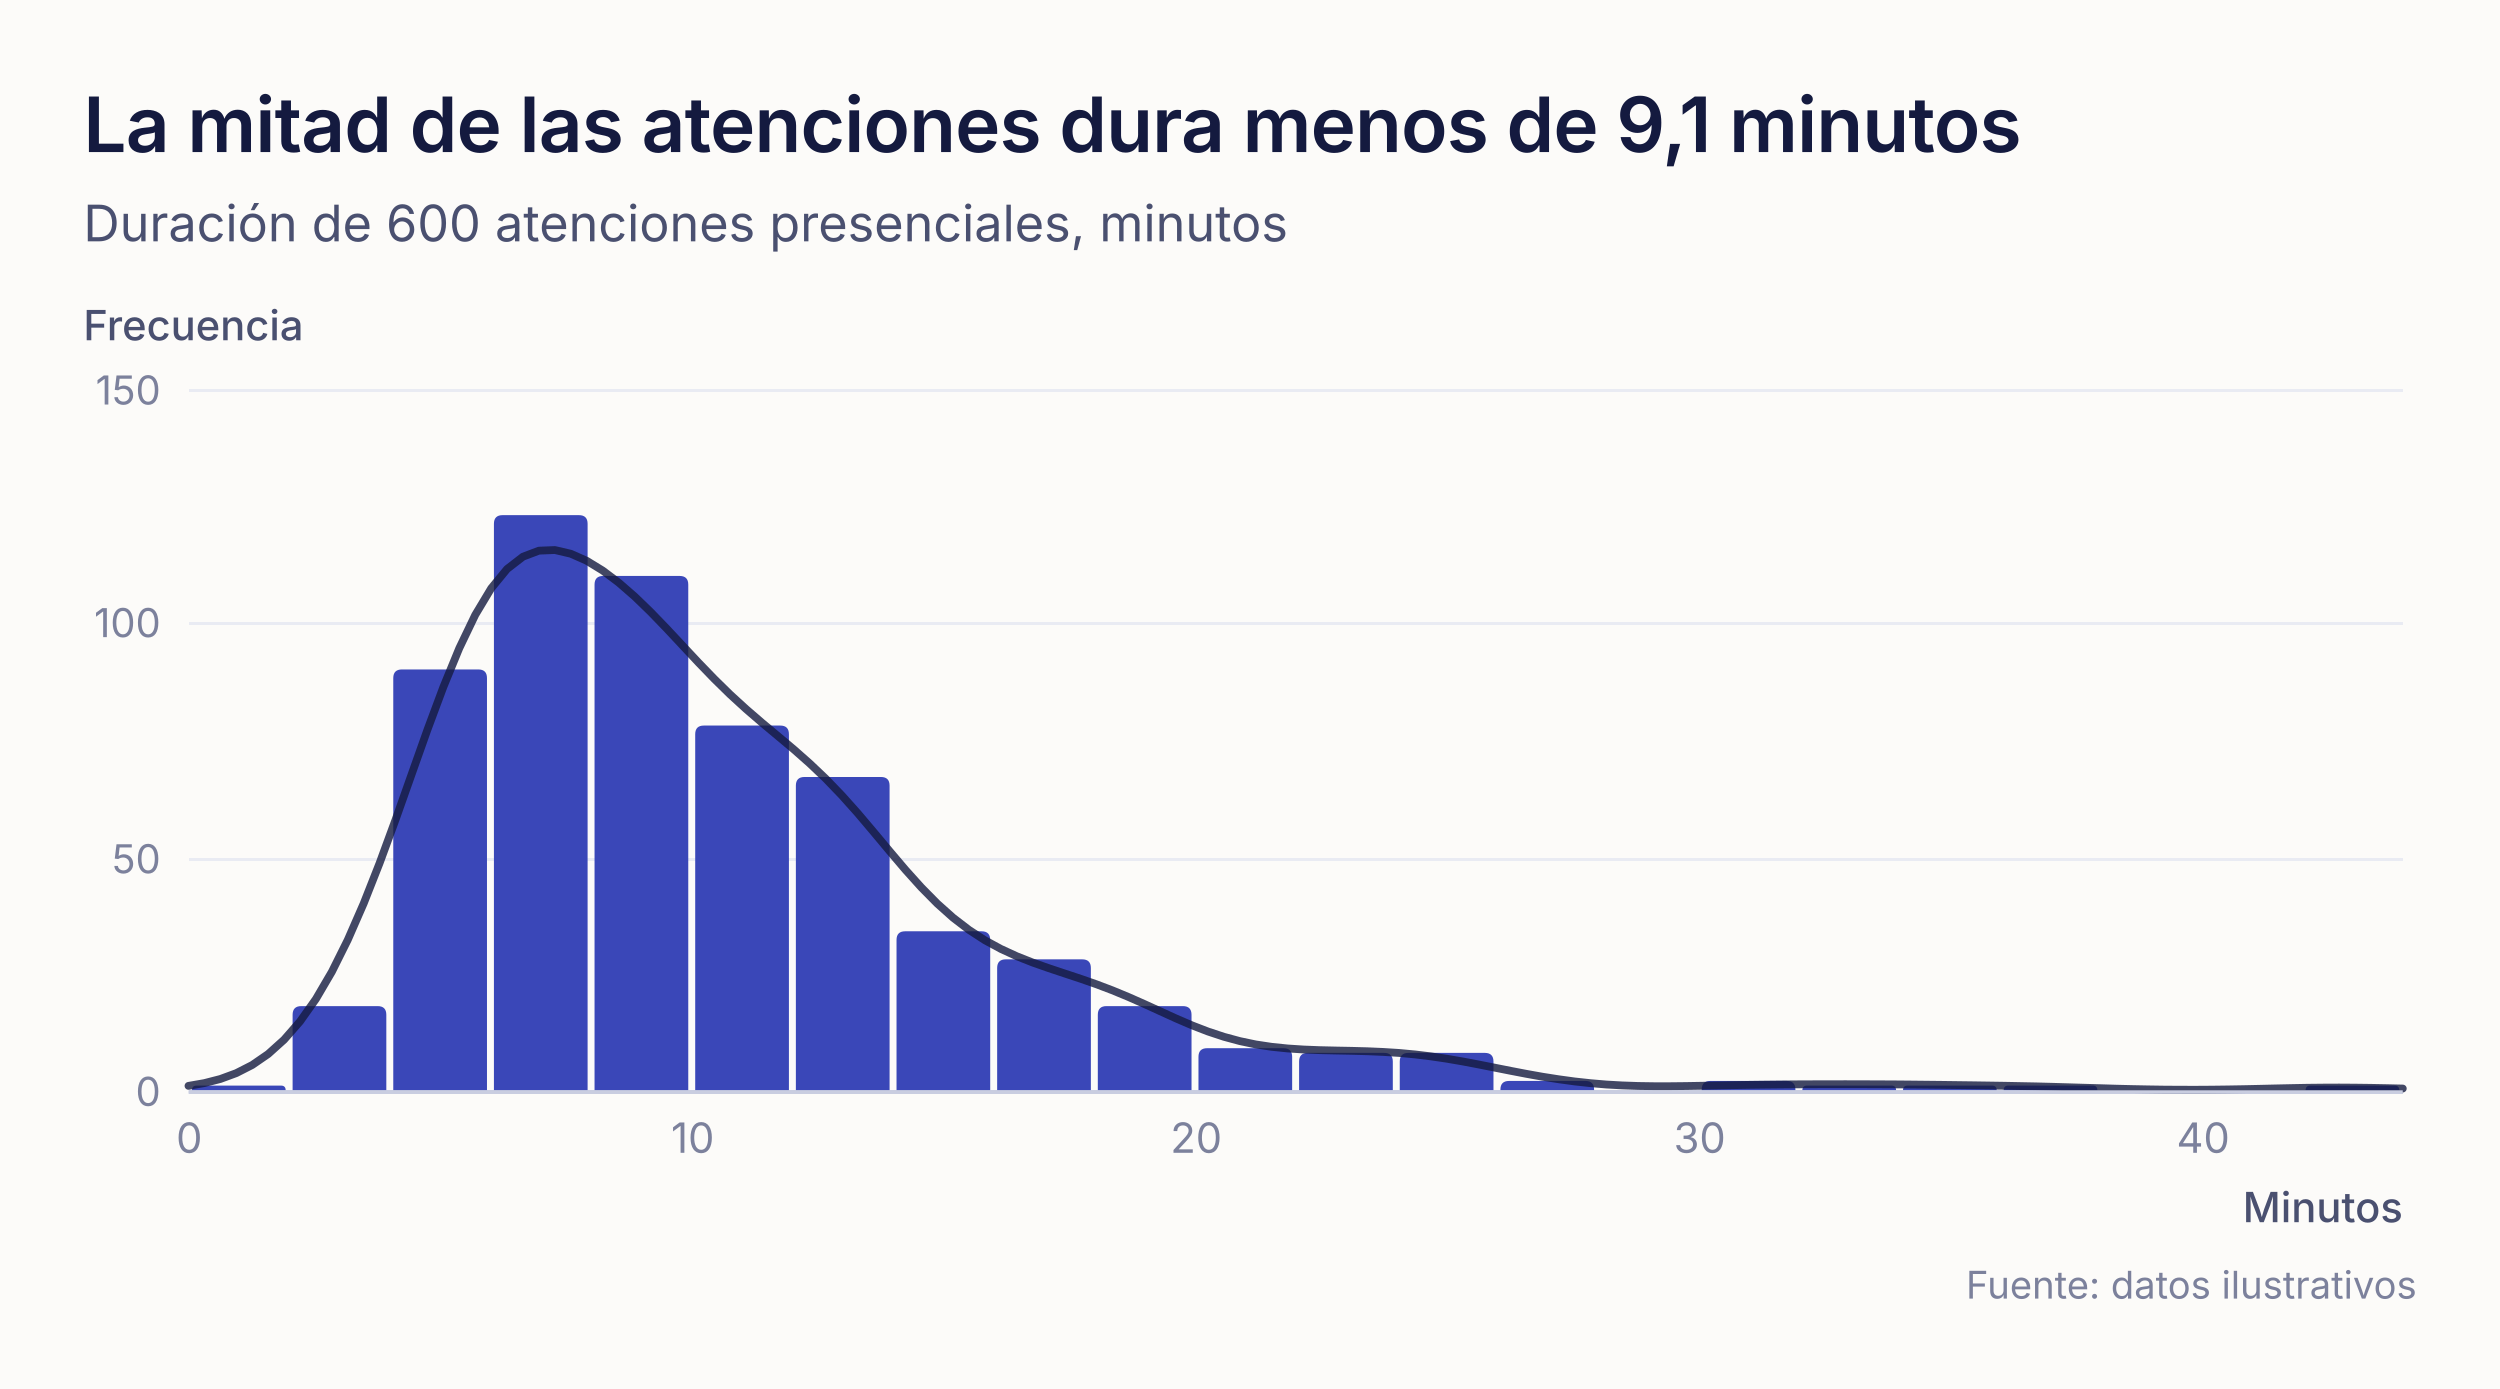
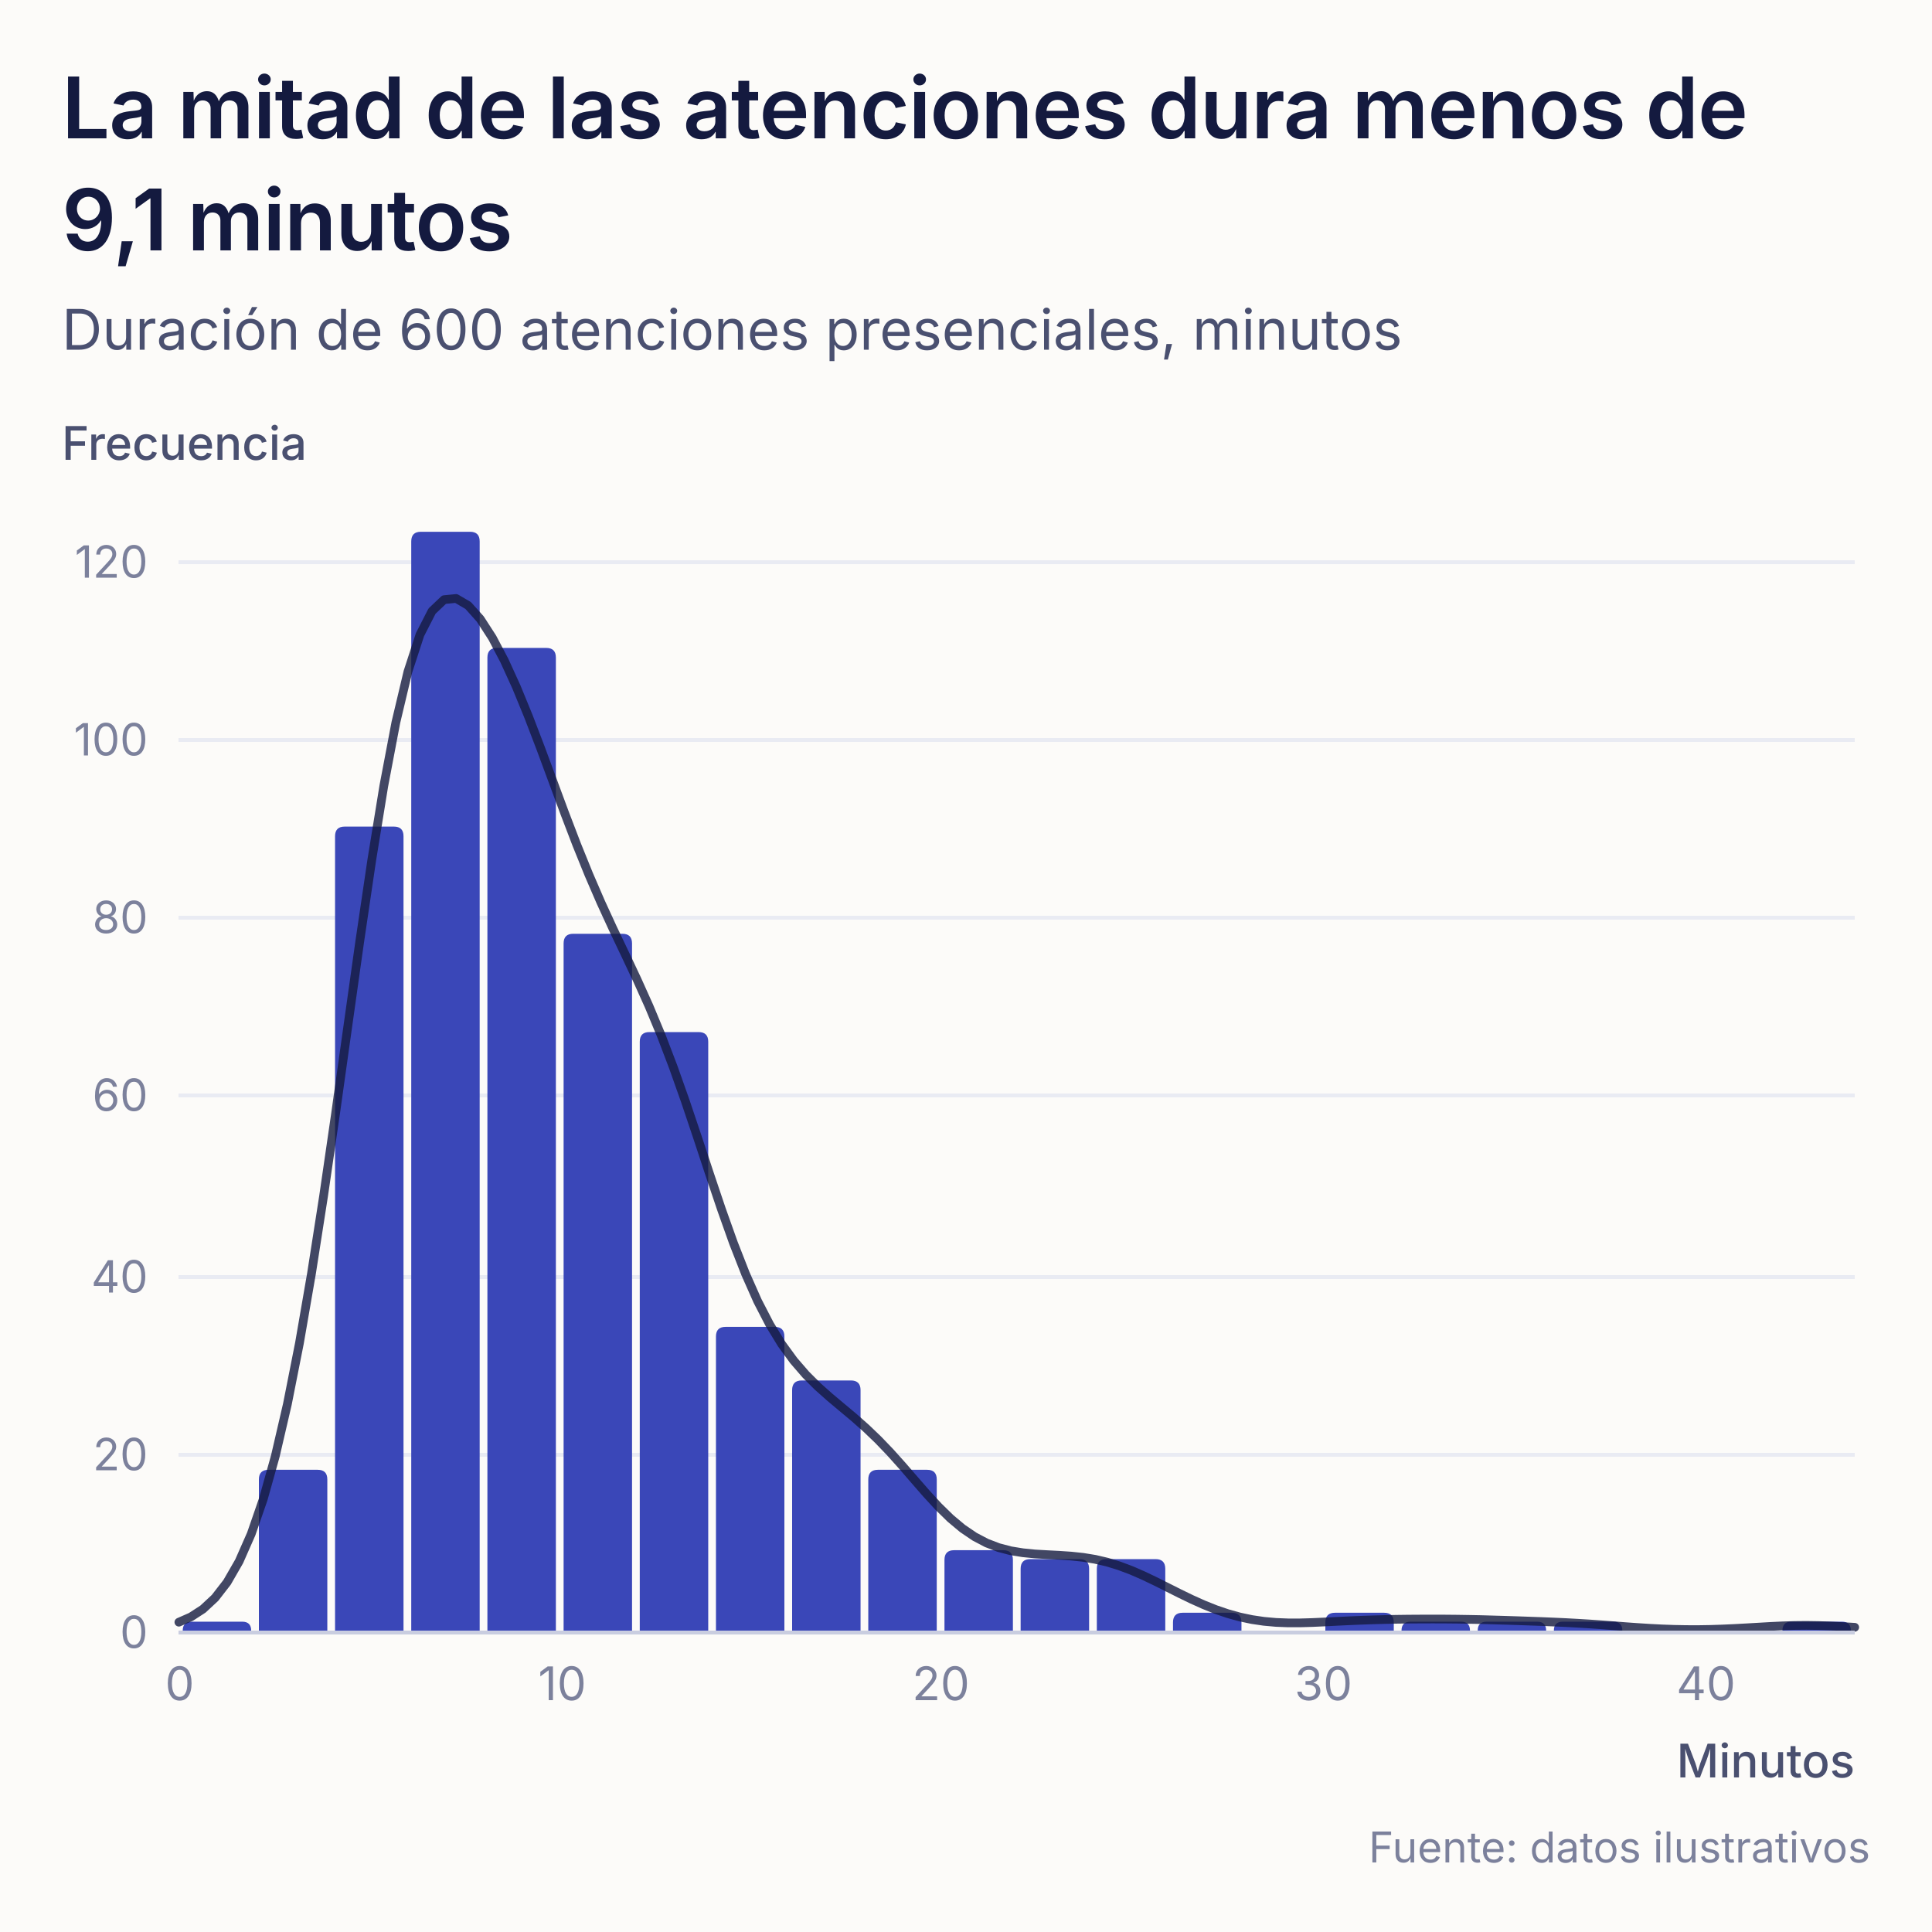
- <svg xmlns="http://www.w3.org/2000/svg" viewBox="0 0 720 400" width="720" height="400" role="img" aria-labelledby="pagtjf2f-t pagtjf2f-d" font-family="'Mozilla Text', 'Inter', system-ui, -apple-system, 'Segoe UI', Roboto, sans-serif" class="pa-chart" data-pa-type="hist" data-pa-mode="light" style="max-width:100%;height:auto;font-variant-numeric:lining-nums">
+ <svg xmlns="http://www.w3.org/2000/svg" viewBox="0 0 500 500" width="500" height="500" role="img" aria-labelledby="pagtjglj-t pagtjglj-d" font-family="'Mozilla Text', 'Inter', system-ui, -apple-system, 'Segoe UI', Roboto, sans-serif" class="pa-chart" data-pa-type="hist" data-pa-mode="light" style="display:block;width:100%;height:auto;max-width:100%;max-height:100%;font-variant-numeric:lining-nums">
  <style>.pa-m{transition:opacity .15s ease}.pa-focus .pa-m{opacity:.28}.pa-focus .pa-m.pa-on{opacity:1}</style>
-   <rect width="720" height="400" fill="#FCFBF9" />
+   <rect width="500" height="500" fill="#FCFBF9" />
  <g class="pa-header">
-     <text x="24" y="43.8" fill="#141A3F" font-size="22" font-weight="600" letter-spacing="-0.01em">La mitad de las atenciones dura menos de 9,1 minutos</text>
-     <text x="24" y="69.5" fill="#4A5070" font-size="14.5">Duración de 600 atenciones presenciales, minutos</text>
+     <text x="16" y="35.8" fill="#141A3F" font-size="22" font-weight="600" letter-spacing="-0.01em">La mitad de las atenciones dura menos de</text>
+     <text x="16" y="64.8" fill="#141A3F" font-size="22" font-weight="600" letter-spacing="-0.01em">9,1 minutos</text>
+     <text x="16" y="90.5" fill="#4A5070" font-size="14.5">Duración de 600 atenciones presenciales, minutos</text>
  </g>
  <g class="pa-body">
-     <clipPath id="pa-clip-hmftwcq">
-       <rect x="54.29" y="110" width="637.71" height="204" />
+     <clipPath id="pa-clip-hmftxut">
+       <rect x="46.29" y="131" width="433.71" height="291" />
    </clipPath>
    <g class="pa-grid">
-       <line x1="54.29" x2="692" y1="314.5" y2="314.5" stroke="#C9CDE0" stroke-width="1" shape-rendering="crispEdges" />
-       <line x1="54.29" x2="692" y1="247.5" y2="247.5" stroke="#E9EBF3" stroke-width="1" shape-rendering="crispEdges" />
-       <line x1="54.29" x2="692" y1="179.5" y2="179.5" stroke="#E9EBF3" stroke-width="1" shape-rendering="crispEdges" />
-       <line x1="54.29" x2="692" y1="112.5" y2="112.5" stroke="#E9EBF3" stroke-width="1" shape-rendering="crispEdges" />
+       <line x1="46.29" x2="480" y1="422.5" y2="422.5" stroke="#C9CDE0" stroke-width="1" shape-rendering="crispEdges" />
+       <line x1="46.29" x2="480" y1="376.5" y2="376.5" stroke="#E9EBF3" stroke-width="1" shape-rendering="crispEdges" />
+       <line x1="46.29" x2="480" y1="330.5" y2="330.5" stroke="#E9EBF3" stroke-width="1" shape-rendering="crispEdges" />
+       <line x1="46.29" x2="480" y1="283.5" y2="283.5" stroke="#E9EBF3" stroke-width="1" shape-rendering="crispEdges" />
+       <line x1="46.29" x2="480" y1="237.5" y2="237.5" stroke="#E9EBF3" stroke-width="1" shape-rendering="crispEdges" />
+       <line x1="46.29" x2="480" y1="191.5" y2="191.5" stroke="#E9EBF3" stroke-width="1" shape-rendering="crispEdges" />
+       <line x1="46.29" x2="480" y1="145.5" y2="145.5" stroke="#E9EBF3" stroke-width="1" shape-rendering="crispEdges" />
    </g>
-     <g clip-path="url(#pa-clip-hmftwcq)">
+     <g clip-path="url(#pa-clip-hmftxut)">
      <g>
        <g class="pa-m" data-tip="0 – 2 1">
-           <rect x="54.29" y="112" width="28.99" height="202" fill="transparent" />
-           <path d="M55.29,314V314Q55.29,312.65 56.63,312.65H80.93Q82.27,312.65 82.27,314V314Z" fill="#3A47B8" fill-opacity="1" />
+           <rect x="46.29" y="133" width="19.71" height="289" fill="transparent" />
+           <path d="M47.29,422V422Q47.29,419.69 49.6,419.69H62.69Q65,419.69 65,422V422Z" fill="#3A47B8" fill-opacity="1" />
        </g>
        <g class="pa-m" data-tip="2 – 4 18">
-           <rect x="83.27" y="112" width="28.99" height="202" fill="transparent" />
-           <path d="M84.27,314V292.26Q84.27,289.76 86.77,289.76H108.76Q111.26,289.76 111.26,292.26V314Z" fill="#3A47B8" fill-opacity="1" />
+           <rect x="66" y="133" width="19.71" height="289" fill="transparent" />
+           <path d="M67,422V382.88Q67,380.38 69.5,380.38H82.21Q84.71,380.38 84.71,382.88V422Z" fill="#3A47B8" fill-opacity="1" />
        </g>
        <g class="pa-m" data-tip="4 – 6 90">
-           <rect x="112.26" y="112" width="28.99" height="202" fill="transparent" />
-           <path d="M113.26,314V195.3Q113.26,192.8 115.76,192.8H137.75Q140.25,192.8 140.25,195.3V314Z" fill="#3A47B8" fill-opacity="1" />
+           <rect x="85.71" y="133" width="19.71" height="289" fill="transparent" />
+           <path d="M86.71,422V216.42Q86.71,213.92 89.21,213.92H101.93Q104.43,213.92 104.43,216.42V422Z" fill="#3A47B8" fill-opacity="1" />
        </g>
        <g class="pa-m" data-tip="6 – 8 123">
-           <rect x="141.25" y="112" width="28.99" height="202" fill="transparent" />
-           <path d="M142.25,314V150.86Q142.25,148.36 144.75,148.36H166.73Q169.23,148.36 169.23,150.86V314Z" fill="#3A47B8" fill-opacity="1" />
+           <rect x="105.43" y="133" width="19.71" height="289" fill="transparent" />
+           <path d="M106.43,422V140.12Q106.43,137.62 108.93,137.62H121.64Q124.14,137.62 124.14,140.12V422Z" fill="#3A47B8" fill-opacity="1" />
        </g>
        <g class="pa-m" data-tip="8 – 10 110">
-           <rect x="170.23" y="112" width="28.99" height="202" fill="transparent" />
-           <path d="M171.23,314V168.37Q171.23,165.87 173.73,165.87H195.72Q198.22,165.87 198.22,168.37V314Z" fill="#3A47B8" fill-opacity="1" />
+           <rect x="125.14" y="133" width="19.71" height="289" fill="transparent" />
+           <path d="M126.14,422V170.18Q126.14,167.68 128.64,167.68H141.36Q143.86,167.68 143.86,170.18V422Z" fill="#3A47B8" fill-opacity="1" />
        </g>
        <g class="pa-m" data-tip="10 – 12 78">
-           <rect x="199.22" y="112" width="28.99" height="202" fill="transparent" />
-           <path d="M200.22,314V211.46Q200.22,208.96 202.72,208.96H224.71Q227.21,208.96 227.21,211.46V314Z" fill="#3A47B8" fill-opacity="1" />
+           <rect x="144.86" y="133" width="19.71" height="289" fill="transparent" />
+           <path d="M145.86,422V244.16Q145.86,241.66 148.36,241.66H161.07Q163.57,241.66 163.57,244.16V422Z" fill="#3A47B8" fill-opacity="1" />
        </g>
        <g class="pa-m" data-tip="12 – 14 67">
-           <rect x="228.21" y="112" width="28.99" height="202" fill="transparent" />
-           <path d="M229.21,314V226.27Q229.21,223.77 231.71,223.77H253.7Q256.2,223.77 256.2,226.27V314Z" fill="#3A47B8" fill-opacity="1" />
+           <rect x="164.57" y="133" width="19.71" height="289" fill="transparent" />
+           <path d="M165.57,422V269.6Q165.57,267.1 168.07,267.1H180.79Q183.29,267.1 183.29,269.6V422Z" fill="#3A47B8" fill-opacity="1" />
        </g>
        <g class="pa-m" data-tip="14 – 16 34">
-           <rect x="257.2" y="112" width="28.99" height="202" fill="transparent" />
-           <path d="M258.2,314V270.71Q258.2,268.21 260.7,268.21H282.68Q285.18,268.21 285.18,270.71V314Z" fill="#3A47B8" fill-opacity="1" />
+           <rect x="184.29" y="133" width="19.71" height="289" fill="transparent" />
+           <path d="M185.29,422V345.89Q185.29,343.39 187.79,343.39H200.5Q203,343.39 203,345.89V422Z" fill="#3A47B8" fill-opacity="1" />
        </g>
        <g class="pa-m" data-tip="16 – 18 28">
-           <rect x="286.18" y="112" width="28.99" height="202" fill="transparent" />
-           <path d="M287.18,314V278.79Q287.18,276.29 289.68,276.29H311.67Q314.17,276.29 314.17,278.79V314Z" fill="#3A47B8" fill-opacity="1" />
+           <rect x="204" y="133" width="19.71" height="289" fill="transparent" />
+           <path d="M205,422V359.76Q205,357.26 207.5,357.26H220.21Q222.71,357.26 222.71,359.76V422Z" fill="#3A47B8" fill-opacity="1" />
        </g>
        <g class="pa-m" data-tip="18 – 20 18">
-           <rect x="315.17" y="112" width="28.99" height="202" fill="transparent" />
-           <path d="M316.17,314V292.26Q316.17,289.76 318.67,289.76H340.66Q343.16,289.76 343.16,292.26V314Z" fill="#3A47B8" fill-opacity="1" />
+           <rect x="223.71" y="133" width="19.71" height="289" fill="transparent" />
+           <path d="M224.71,422V382.88Q224.71,380.38 227.21,380.38H239.93Q242.43,380.38 242.43,382.88V422Z" fill="#3A47B8" fill-opacity="1" />
        </g>
        <g class="pa-m" data-tip="20 – 22 9">
-           <rect x="344.16" y="112" width="28.99" height="202" fill="transparent" />
-           <path d="M345.16,314V304.38Q345.16,301.88 347.66,301.88H369.64Q372.14,301.88 372.14,304.38V314Z" fill="#3A47B8" fill-opacity="1" />
+           <rect x="243.43" y="133" width="19.71" height="289" fill="transparent" />
+           <path d="M244.43,422V403.69Q244.43,401.19 246.93,401.19H259.64Q262.14,401.19 262.14,403.69V422Z" fill="#3A47B8" fill-opacity="1" />
        </g>
        <g class="pa-m" data-tip="22 – 24 8">
-           <rect x="373.14" y="112" width="28.99" height="202" fill="transparent" />
-           <path d="M374.14,314V305.73Q374.14,303.23 376.64,303.23H398.63Q401.13,303.23 401.13,305.73V314Z" fill="#3A47B8" fill-opacity="1" />
+           <rect x="263.14" y="133" width="19.71" height="289" fill="transparent" />
+           <path d="M264.14,422V406Q264.14,403.5 266.64,403.5H279.36Q281.86,403.5 281.86,406V422Z" fill="#3A47B8" fill-opacity="1" />
        </g>
        <g class="pa-m" data-tip="24 – 26 8">
-           <rect x="402.13" y="112" width="28.99" height="202" fill="transparent" />
-           <path d="M403.13,314V305.73Q403.13,303.23 405.63,303.23H427.62Q430.12,303.23 430.12,305.73V314Z" fill="#3A47B8" fill-opacity="1" />
+           <rect x="282.86" y="133" width="19.71" height="289" fill="transparent" />
+           <path d="M283.86,422V406Q283.86,403.5 286.36,403.5H299.07Q301.57,403.5 301.57,406V422Z" fill="#3A47B8" fill-opacity="1" />
        </g>
        <g class="pa-m" data-tip="26 – 28 2">
-           <rect x="431.12" y="112" width="28.99" height="202" fill="transparent" />
-           <path d="M432.12,314V313.81Q432.12,311.31 434.62,311.31H456.6Q459.1,311.31 459.1,313.81V314Z" fill="#3A47B8" fill-opacity="1" />
+           <rect x="302.57" y="133" width="19.71" height="289" fill="transparent" />
+           <path d="M303.57,422V419.88Q303.57,417.38 306.07,417.38H318.79Q321.29,417.38 321.29,419.88V422Z" fill="#3A47B8" fill-opacity="1" />
        </g>
        <g class="pa-m" data-tip="28 – 30 0">
-           <rect x="460.1" y="112" width="28.99" height="202" fill="transparent" />
+           <rect x="322.29" y="133" width="19.71" height="289" fill="transparent" />
        </g>
        <g class="pa-m" data-tip="30 – 32 2">
-           <rect x="489.09" y="112" width="28.99" height="202" fill="transparent" />
-           <path d="M490.09,314V313.81Q490.09,311.31 492.59,311.31H514.58Q517.08,311.31 517.08,313.81V314Z" fill="#3A47B8" fill-opacity="1" />
+           <rect x="342" y="133" width="19.71" height="289" fill="transparent" />
+           <path d="M343,422V419.88Q343,417.38 345.5,417.38H358.21Q360.71,417.38 360.71,419.88V422Z" fill="#3A47B8" fill-opacity="1" />
        </g>
        <g class="pa-m" data-tip="32 – 34 1">
-           <rect x="518.08" y="112" width="28.99" height="202" fill="transparent" />
-           <path d="M519.08,314V314Q519.08,312.65 520.42,312.65H544.72Q546.07,312.65 546.07,314V314Z" fill="#3A47B8" fill-opacity="1" />
+           <rect x="361.71" y="133" width="19.71" height="289" fill="transparent" />
+           <path d="M362.71,422V422Q362.71,419.69 365.03,419.69H378.12Q380.43,419.69 380.43,422V422Z" fill="#3A47B8" fill-opacity="1" />
        </g>
        <g class="pa-m" data-tip="34 – 36 1">
-           <rect x="547.07" y="112" width="28.99" height="202" fill="transparent" />
-           <path d="M548.07,314V314Q548.07,312.65 549.41,312.65H573.71Q575.05,312.65 575.05,314V314Z" fill="#3A47B8" fill-opacity="1" />
+           <rect x="381.43" y="133" width="19.71" height="289" fill="transparent" />
+           <path d="M382.43,422V422Q382.43,419.69 384.74,419.69H397.83Q400.14,419.69 400.14,422V422Z" fill="#3A47B8" fill-opacity="1" />
        </g>
        <g class="pa-m" data-tip="36 – 38 1">
-           <rect x="576.05" y="112" width="28.99" height="202" fill="transparent" />
-           <path d="M577.05,314V314Q577.05,312.65 578.4,312.65H602.69Q604.04,312.65 604.04,314V314Z" fill="#3A47B8" fill-opacity="1" />
+           <rect x="401.14" y="133" width="19.71" height="289" fill="transparent" />
+           <path d="M402.14,422V422Q402.14,419.69 404.45,419.69H417.55Q419.86,419.69 419.86,422V422Z" fill="#3A47B8" fill-opacity="1" />
        </g>
        <g class="pa-m" data-tip="38 – 40 0">
-           <rect x="605.04" y="112" width="28.99" height="202" fill="transparent" />
+           <rect x="420.86" y="133" width="19.71" height="289" fill="transparent" />
        </g>
        <g class="pa-m" data-tip="40 – 42 0">
-           <rect x="634.03" y="112" width="28.99" height="202" fill="transparent" />
+           <rect x="440.57" y="133" width="19.71" height="289" fill="transparent" />
        </g>
        <g class="pa-m" data-tip="42 – 44 1">
-           <rect x="663.01" y="112" width="28.99" height="202" fill="transparent" />
-           <path d="M664.01,314V314Q664.01,312.65 665.36,312.65H689.65Q691,312.65 691,314V314Z" fill="#3A47B8" fill-opacity="1" />
+           <rect x="460.29" y="133" width="19.71" height="289" fill="transparent" />
+           <path d="M461.29,422V422Q461.29,419.69 463.6,419.69H476.69Q479,419.69 479,422V422Z" fill="#3A47B8" fill-opacity="1" />
        </g>
      </g>
    </g>
-     <path d="M54.29,312.73L58.87,311.93L63.46,310.75L68.05,309.06L72.64,306.72L77.23,303.56L81.81,299.44L86.40,294.19L90.99,287.70L95.58,279.87L100.16,270.68L104.75,260.18L109.34,248.54L113.93,236.04L118.52,223.08L123.10,210.17L127.69,197.85L132.28,186.67L136.87,177.10L141.46,169.45L146.04,163.87L150.63,160.32L155.22,158.59L159.81,158.41L164.39,159.48L168.98,161.51L173.57,164.32L178.16,167.77L182.75,171.76L187.33,176.19L191.92,180.94L196.51,185.85L201.10,190.76L205.69,195.51L210.27,200.00L214.86,204.20L219.45,208.16L224.04,211.99L228.63,215.84L233.21,219.89L237.80,224.25L242.39,229.02L246.98,234.15L251.56,239.56L256.15,245.06L260.74,250.47L265.33,255.57L269.92,260.22L274.50,264.31L279.09,267.83L283.68,270.81L288.27,273.30L292.86,275.41L297.44,277.22L302.03,278.83L306.62,280.36L311.21,281.88L315.79,283.48L320.38,285.22L324.97,287.12L329.56,289.15L334.15,291.25L338.73,293.33L343.32,295.31L347.91,297.08L352.50,298.60L357.09,299.84L361.67,300.80L366.26,301.49L370.85,301.96L375.44,302.26L380.02,302.44L384.61,302.55L389.20,302.64L393.79,302.76L398.38,302.96L402.96,303.25L407.55,303.68L412.14,304.24L416.73,304.92L421.32,305.71L425.90,306.58L430.49,307.49L435.08,308.40L439.67,309.28L444.25,310.10L448.84,310.82L453.43,311.45L458.02,311.95L462.61,312.34L467.19,312.60L471.78,312.76L476.37,312.83L480.96,312.83L485.55,312.78L490.13,312.70L494.72,312.61L499.31,312.52L503.90,312.44L508.49,312.38L513.07,312.33L517.66,312.29L522.25,312.27L526.84,312.26L531.42,312.25L536.01,312.26L540.60,312.28L545.19,312.30L549.78,312.34L554.36,312.39L558.95,312.44L563.54,312.50L568.13,312.56L572.72,312.63L577.30,312.70L581.89,312.79L586.48,312.88L591.07,313.00L595.65,313.13L600.24,313.27L604.83,313.40L609.42,313.54L614.01,313.65L618.59,313.74L623.18,313.81L627.77,313.84L632.36,313.85L636.95,313.82L641.53,313.76L646.12,313.68L650.71,313.58L655.30,313.47L659.88,313.37L664.47,313.28L669.06,313.23L673.65,313.21L678.24,313.24L682.82,313.30L687.41,313.39L692.00,313.50" fill="none" stroke="#141A3F" stroke-width="2.25" stroke-linejoin="round" stroke-linecap="round" opacity="0.8" />
-     <line x1="54.29" x2="692" y1="314.5" y2="314.5" stroke="#C9CDE0" stroke-width="1" />
+     <path d="M46.29,419.82L49.41,418.45L52.53,416.43L55.65,413.53L58.77,409.50L61.89,404.08L65.01,397.00L68.13,387.99L71.25,376.85L74.37,363.41L77.49,347.63L80.61,329.60L83.73,309.62L86.85,288.15L89.97,265.91L93.09,243.74L96.21,222.59L99.33,203.39L102.45,186.96L105.57,173.83L108.69,164.25L111.81,158.15L114.93,155.19L118.05,154.88L121.17,156.71L124.29,160.20L127.41,165.03L130.53,170.95L133.65,177.80L136.77,185.41L139.89,193.56L143.01,201.99L146.13,210.41L149.25,218.57L152.37,226.28L155.49,233.50L158.61,240.29L161.74,246.86L164.86,253.48L167.98,260.42L171.10,267.92L174.22,276.10L177.34,284.91L180.46,294.19L183.58,303.65L186.70,312.92L189.82,321.69L192.94,329.66L196.06,336.70L199.18,342.74L202.30,347.85L205.42,352.13L208.54,355.74L211.66,358.85L214.78,361.62L217.90,364.24L221.02,366.85L224.14,369.61L227.26,372.60L230.38,375.85L233.50,379.33L236.62,382.94L239.74,386.52L242.86,389.91L245.98,392.96L249.10,395.57L252.22,397.69L255.34,399.33L258.46,400.52L261.58,401.34L264.70,401.85L267.82,402.16L270.94,402.34L274.06,402.50L277.18,402.71L280.30,403.04L283.42,403.55L286.54,404.28L289.67,405.24L292.79,406.41L295.91,407.77L299.03,409.26L302.15,410.82L305.27,412.39L308.39,413.90L311.51,415.30L314.63,416.55L317.75,417.61L320.87,418.48L323.99,419.14L327.11,419.60L330.23,419.88L333.35,420.00L336.47,420.00L339.59,419.91L342.71,419.77L345.83,419.61L348.95,419.46L352.07,419.33L355.19,419.22L358.31,419.13L361.43,419.07L364.55,419.03L367.67,419.01L370.79,419.00L373.91,419.01L377.03,419.04L380.15,419.09L383.27,419.15L386.39,419.24L389.51,419.33L392.63,419.43L395.75,419.54L398.87,419.65L401.99,419.78L405.11,419.92L408.23,420.09L411.35,420.28L414.47,420.50L417.60,420.74L420.72,420.98L423.84,421.20L426.96,421.40L430.08,421.56L433.20,421.67L436.32,421.73L439.44,421.74L442.56,421.69L445.68,421.59L448.80,421.45L451.92,421.28L455.04,421.10L458.16,420.92L461.28,420.77L464.40,420.67L467.52,420.64L470.64,420.69L473.76,420.80L476.88,420.96L480.00,421.14" fill="none" stroke="#141A3F" stroke-width="2.25" stroke-linejoin="round" stroke-linecap="round" opacity="0.8" />
+     <line x1="46.29" x2="480" y1="422.5" y2="422.5" stroke="#C9CDE0" stroke-width="1" />
    <g class="pa-axis pa-axis-x">
      <g>
-         <text x="54.5" y="332" fill="#7C819C" font-size="12" text-anchor="middle">0</text>
-         <text x="199.5" y="332" fill="#7C819C" font-size="12" text-anchor="middle">10</text>
-         <text x="344.5" y="332" fill="#7C819C" font-size="12" text-anchor="middle">20</text>
-         <text x="489.5" y="332" fill="#7C819C" font-size="12" text-anchor="middle">30</text>
-         <text x="634.5" y="332" fill="#7C819C" font-size="12" text-anchor="middle">40</text>
+         <text x="46.5" y="440" fill="#7C819C" font-size="12" text-anchor="middle">0</text>
+         <text x="145.5" y="440" fill="#7C819C" font-size="12" text-anchor="middle">10</text>
+         <text x="243.5" y="440" fill="#7C819C" font-size="12" text-anchor="middle">20</text>
+         <text x="342.5" y="440" fill="#7C819C" font-size="12" text-anchor="middle">30</text>
+         <text x="441.5" y="440" fill="#7C819C" font-size="12" text-anchor="middle">40</text>
      </g>
    </g>
    <g class="pa-axis pa-axis-y">
-       <text x="46.29" y="318.5" fill="#7C819C" font-size="11.5" text-anchor="end">0</text>
-       <text x="46.29" y="251.5" fill="#7C819C" font-size="11.5" text-anchor="end">50</text>
-       <text x="46.29" y="183.5" fill="#7C819C" font-size="11.5" text-anchor="end">100</text>
-       <text x="46.29" y="116.5" fill="#7C819C" font-size="11.5" text-anchor="end">150</text>
+       <text x="38.29" y="426.5" fill="#7C819C" font-size="11.5" text-anchor="end">0</text>
+       <text x="38.29" y="380.5" fill="#7C819C" font-size="11.5" text-anchor="end">20</text>
+       <text x="38.29" y="334.5" fill="#7C819C" font-size="11.5" text-anchor="end">40</text>
+       <text x="38.29" y="287.5" fill="#7C819C" font-size="11.5" text-anchor="end">60</text>
+       <text x="38.29" y="241.5" fill="#7C819C" font-size="11.5" text-anchor="end">80</text>
+       <text x="38.29" y="195.5" fill="#7C819C" font-size="11.5" text-anchor="end">100</text>
+       <text x="38.29" y="149.5" fill="#7C819C" font-size="11.5" text-anchor="end">120</text>
    </g>
-     <text x="24" y="98" fill="#4A5070" font-size="12" font-weight="500">Frecuencia</text>
-     <text x="692" y="352" fill="#4A5070" font-size="12" font-weight="500" text-anchor="end">Minutos</text>
+     <text x="16" y="119" fill="#4A5070" font-size="12" font-weight="500">Frecuencia</text>
+     <text x="480" y="460" fill="#4A5070" font-size="12" font-weight="500" text-anchor="end">Minutos</text>
  </g>
-   <text x="696" y="374" fill="#7C819C" font-size="11" text-anchor="end">Fuente: datos ilustrativos</text>
+   <text x="484" y="482" fill="#7C819C" font-size="11" text-anchor="end">Fuente: datos ilustrativos</text>
</svg>
